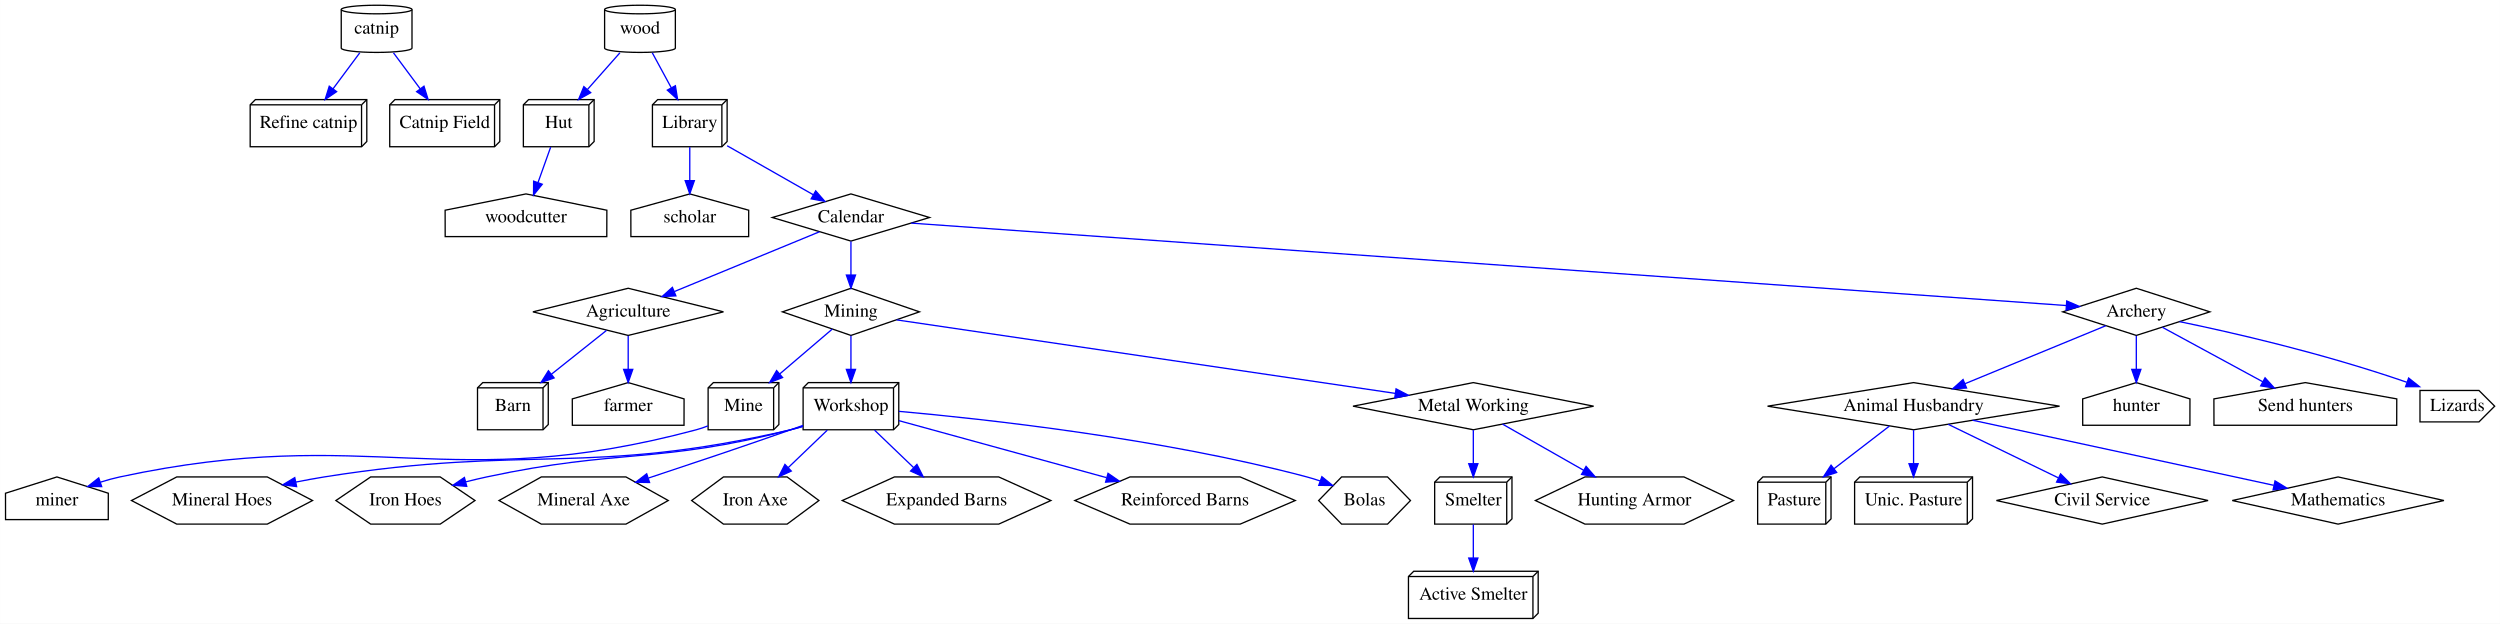
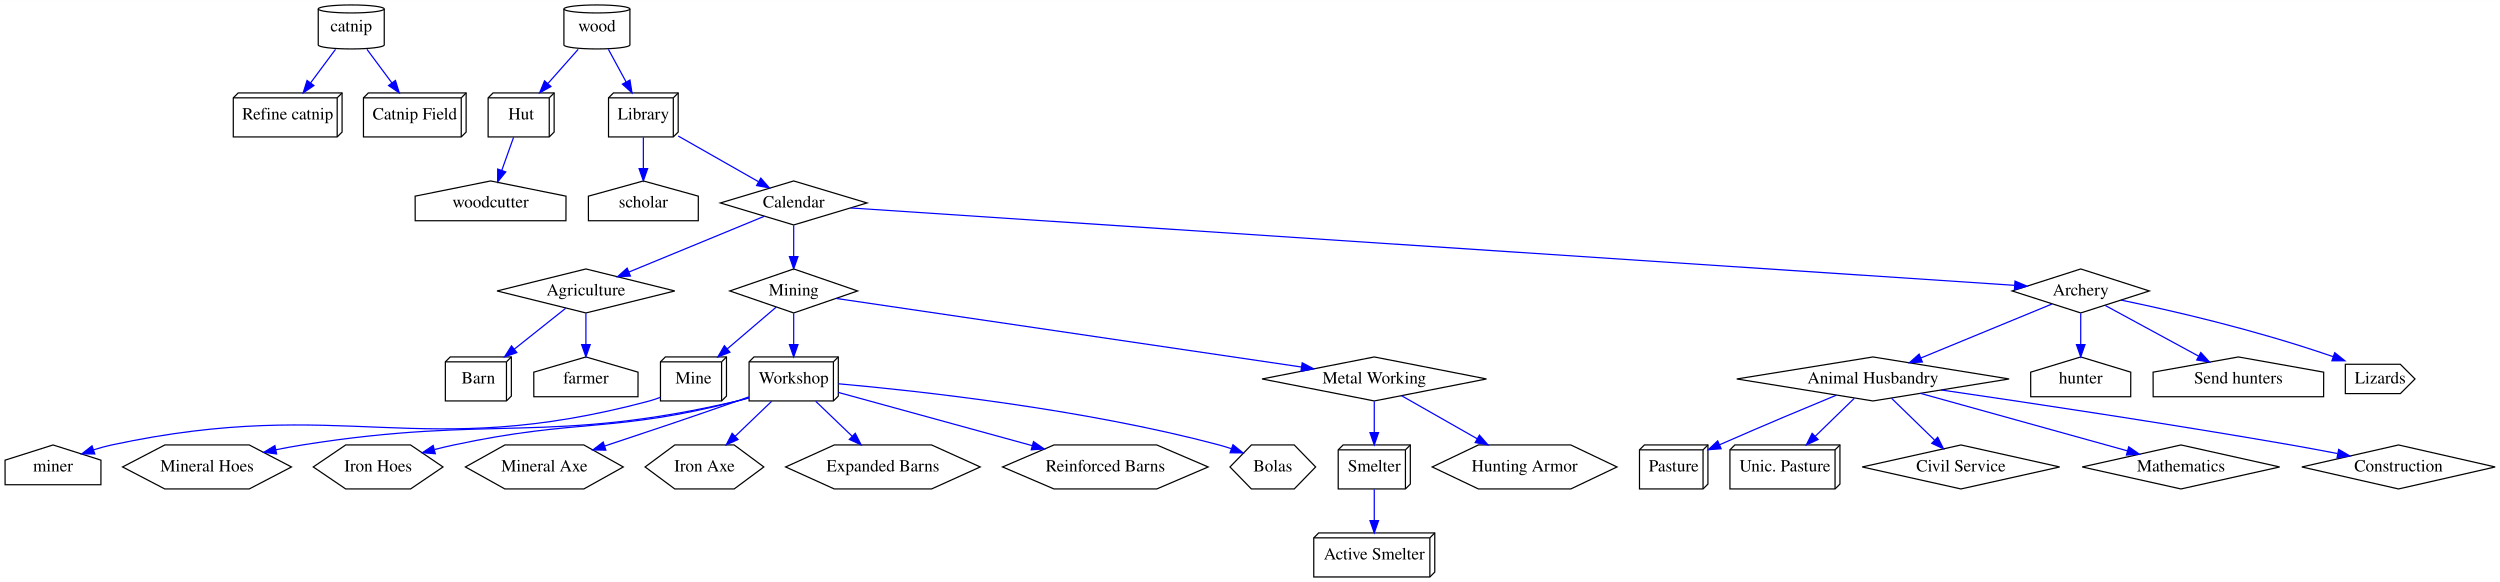
- <svg xmlns="http://www.w3.org/2000/svg" width="1908pt" height="476pt" viewBox="0.00 0.00 1907.87 476.00">
+ <svg xmlns="http://www.w3.org/2000/svg" width="2045pt" height="476pt" viewBox="0.00 0.00 2045.41 476.00">
  <g id="graph0" class="graph" transform="scale(1 1) rotate(0) translate(4 472)">
-     <polygon fill="white" stroke="transparent" points="-4,4 -4,-472 1903.87,-472 1903.87,4 -4,4" />
+     <polygon fill="white" stroke="transparent" points="-4,4 -4,-472 2041.41,-472 2041.41,4 -4,4" />
    <g id="node1" class="node">
      <path fill="none" stroke="black" d="M310.37,-464.73C310.37,-466.53 298.26,-468 283.37,-468 268.47,-468 256.37,-466.53 256.37,-464.73 256.37,-464.73 256.37,-435.27 256.37,-435.27 256.37,-433.47 268.47,-432 283.37,-432 298.26,-432 310.37,-433.47 310.37,-435.27 310.37,-435.27 310.37,-464.73 310.37,-464.73" />
      <path fill="none" stroke="black" d="M310.37,-464.73C310.37,-462.92 298.26,-461.45 283.37,-461.45 268.47,-461.45 256.37,-462.92 256.37,-464.73" />
      <text text-anchor="middle" x="283.37" y="-446.3" font-family="Times,serif" font-size="14.00">catnip</text>
    </g>
    <g id="node2" class="node">
      <polygon fill="none" stroke="black" points="275.87,-396 190.87,-396 186.87,-392 186.87,-360 271.87,-360 275.87,-364 275.87,-396" />
      <polyline fill="none" stroke="black" points="271.87,-392 186.87,-392 " />
      <polyline fill="none" stroke="black" points="271.87,-392 271.87,-360 " />
      <polyline fill="none" stroke="black" points="271.87,-392 275.87,-396 " />
      <text text-anchor="middle" x="231.37" y="-374.3" font-family="Times,serif" font-size="14.00">Refine catnip</text>
    </g>
    <g id="edge1" class="edge">
      <path fill="none" stroke="blue" d="M270.51,-431.7C264.34,-423.39 256.83,-413.28 250.04,-404.14" />
      <polygon fill="blue" stroke="blue" points="252.84,-402.04 244.07,-396.1 247.23,-406.22 252.84,-402.04" />
    </g>
    <g id="node3" class="node">
      <polygon fill="none" stroke="black" points="377.37,-396 297.37,-396 293.37,-392 293.37,-360 373.37,-360 377.37,-364 377.37,-396" />
      <polyline fill="none" stroke="black" points="373.37,-392 293.37,-392 " />
      <polyline fill="none" stroke="black" points="373.37,-392 373.37,-360 " />
      <polyline fill="none" stroke="black" points="373.37,-392 377.37,-396 " />
      <text text-anchor="middle" x="335.37" y="-374.3" font-family="Times,serif" font-size="14.00">Catnip Field</text>
    </g>
    <g id="edge2" class="edge">
      <path fill="none" stroke="blue" d="M296.22,-431.7C302.39,-423.39 309.9,-413.28 316.69,-404.14" />
      <polygon fill="blue" stroke="blue" points="319.51,-406.22 322.66,-396.1 313.89,-402.04 319.51,-406.22" />
    </g>
    <g id="node4" class="node">
      <path fill="none" stroke="black" d="M511.37,-464.73C511.37,-466.53 499.26,-468 484.37,-468 469.47,-468 457.37,-466.53 457.37,-464.73 457.37,-464.73 457.37,-435.27 457.37,-435.27 457.37,-433.47 469.47,-432 484.37,-432 499.26,-432 511.37,-433.47 511.37,-435.27 511.37,-435.27 511.37,-464.73 511.37,-464.73" />
      <path fill="none" stroke="black" d="M511.37,-464.73C511.37,-462.92 499.26,-461.45 484.37,-461.45 469.47,-461.45 457.37,-462.92 457.37,-464.73" />
      <text text-anchor="middle" x="484.37" y="-446.3" font-family="Times,serif" font-size="14.00">wood</text>
    </g>
    <g id="node5" class="node">
      <polygon fill="none" stroke="black" points="449.37,-396 399.37,-396 395.37,-392 395.37,-360 445.37,-360 449.37,-364 449.37,-396" />
      <polyline fill="none" stroke="black" points="445.37,-392 395.37,-392 " />
      <polyline fill="none" stroke="black" points="445.37,-392 445.37,-360 " />
      <polyline fill="none" stroke="black" points="445.37,-392 449.37,-396 " />
      <text text-anchor="middle" x="422.37" y="-374.3" font-family="Times,serif" font-size="14.00">Hut</text>
    </g>
    <g id="edge3" class="edge">
      <path fill="none" stroke="blue" d="M469.04,-431.7C461.61,-423.3 452.54,-413.07 444.39,-403.86" />
      <polygon fill="blue" stroke="blue" points="446.77,-401.27 437.51,-396.1 441.53,-405.91 446.77,-401.27" />
    </g>
    <g id="node6" class="node">
      <polygon fill="none" stroke="black" points="550.87,-396 497.87,-396 493.87,-392 493.87,-360 546.87,-360 550.87,-364 550.87,-396" />
      <polyline fill="none" stroke="black" points="546.87,-392 493.87,-392 " />
      <polyline fill="none" stroke="black" points="546.87,-392 546.87,-360 " />
      <polyline fill="none" stroke="black" points="546.87,-392 550.87,-396 " />
      <text text-anchor="middle" x="522.37" y="-374.3" font-family="Times,serif" font-size="14.00">Library</text>
    </g>
    <g id="edge4" class="edge">
      <path fill="none" stroke="blue" d="M493.76,-431.7C498.13,-423.64 503.42,-413.89 508.26,-404.98" />
      <polygon fill="blue" stroke="blue" points="511.39,-406.56 513.08,-396.1 505.23,-403.22 511.39,-406.56" />
    </g>
    <g id="node18" class="node">
      <polygon fill="none" stroke="black" points="459.09,-311.56 397.37,-324 335.65,-311.56 335.7,-291.44 459.03,-291.44 459.09,-311.56" />
      <text text-anchor="middle" x="397.37" y="-302.3" font-family="Times,serif" font-size="14.00">woodcutter</text>
    </g>
    <g id="edge12" class="edge">
      <path fill="none" stroke="blue" d="M416.19,-359.7C413.29,-351.58 409.77,-341.74 406.57,-332.76" />
      <polygon fill="blue" stroke="blue" points="409.79,-331.38 403.13,-323.14 403.2,-333.74 409.79,-331.38" />
    </g>
    <g id="node19" class="node">
      <polygon fill="none" stroke="black" points="567.34,-311.56 522.37,-324 477.39,-311.56 477.43,-291.44 567.3,-291.44 567.34,-311.56" />
      <text text-anchor="middle" x="522.37" y="-302.3" font-family="Times,serif" font-size="14.00">scholar</text>
    </g>
    <g id="edge13" class="edge">
      <path fill="none" stroke="blue" d="M522.37,-359.7C522.37,-351.98 522.37,-342.71 522.37,-334.11" />
      <polygon fill="blue" stroke="blue" points="525.87,-334.1 522.37,-324.1 518.87,-334.1 525.87,-334.1" />
    </g>
    <g id="node26" class="node">
      <polygon fill="none" stroke="black" points="645.37,-324 585.37,-306 645.37,-288 705.36,-306 645.37,-324" />
      <text text-anchor="middle" x="645.37" y="-302.3" font-family="Times,serif" font-size="14.00">Calendar</text>
    </g>
    <g id="edge19" class="edge">
      <path fill="none" stroke="blue" d="M550.89,-360.76C570.62,-349.54 596.77,-334.65 616.56,-323.39" />
      <polygon fill="blue" stroke="blue" points="618.47,-326.33 625.43,-318.34 615.01,-320.25 618.47,-326.33" />
    </g>
    <g id="node7" class="node">
      <polygon fill="none" stroke="black" points="475.37,-252 402.64,-234 475.37,-216 548.09,-234 475.37,-252" />
      <text text-anchor="middle" x="475.37" y="-230.3" font-family="Times,serif" font-size="14.00">Agriculture</text>
    </g>
    <g id="node8" class="node">
      <polygon fill="none" stroke="black" points="414.37,-180 364.37,-180 360.37,-176 360.37,-144 410.37,-144 414.37,-148 414.37,-180" />
      <polyline fill="none" stroke="black" points="410.37,-176 360.37,-176 " />
      <polyline fill="none" stroke="black" points="410.37,-176 410.37,-144 " />
      <polyline fill="none" stroke="black" points="410.37,-176 414.37,-180 " />
      <text text-anchor="middle" x="387.37" y="-158.3" font-family="Times,serif" font-size="14.00">Barn</text>
    </g>
    <g id="edge5" class="edge">
      <path fill="none" stroke="blue" d="M458.81,-219.83C446.99,-210.43 430.77,-197.53 416.77,-186.39" />
      <polygon fill="blue" stroke="blue" points="418.84,-183.57 408.84,-180.08 414.49,-189.05 418.84,-183.57" />
    </g>
    <g id="node20" class="node">
      <polygon fill="none" stroke="black" points="518.02,-167.56 475.37,-180 432.71,-167.56 432.75,-147.44 517.98,-147.44 518.02,-167.56" />
      <text text-anchor="middle" x="475.37" y="-158.3" font-family="Times,serif" font-size="14.00">farmer</text>
    </g>
    <g id="edge14" class="edge">
      <path fill="none" stroke="blue" d="M475.37,-215.7C475.37,-207.98 475.37,-198.71 475.37,-190.11" />
      <polygon fill="blue" stroke="blue" points="478.87,-190.1 475.37,-180.1 471.87,-190.1 478.87,-190.1" />
    </g>
    <g id="node9" class="node">
      <polygon fill="none" stroke="black" points="645.37,-252 593.08,-234 645.37,-216 697.65,-234 645.37,-252" />
      <text text-anchor="middle" x="645.37" y="-230.3" font-family="Times,serif" font-size="14.00">Mining</text>
    </g>
    <g id="node10" class="node">
      <polygon fill="none" stroke="black" points="590.37,-180 540.37,-180 536.37,-176 536.37,-144 586.37,-144 590.37,-148 590.37,-180" />
      <polyline fill="none" stroke="black" points="586.37,-176 536.37,-176 " />
      <polyline fill="none" stroke="black" points="586.37,-176 586.37,-144 " />
      <polyline fill="none" stroke="black" points="586.37,-176 590.37,-180 " />
      <text text-anchor="middle" x="563.37" y="-158.3" font-family="Times,serif" font-size="14.00">Mine</text>
    </g>
    <g id="edge6" class="edge">
      <path fill="none" stroke="blue" d="M631.08,-220.81C620.03,-211.38 604.4,-198.03 590.94,-186.54" />
      <polygon fill="blue" stroke="blue" points="593.2,-183.87 583.32,-180.03 588.65,-189.19 593.2,-183.87" />
    </g>
    <g id="node11" class="node">
      <polygon fill="none" stroke="black" points="681.87,-180 612.87,-180 608.87,-176 608.87,-144 677.87,-144 681.87,-148 681.87,-180" />
      <polyline fill="none" stroke="black" points="677.87,-176 608.87,-176 " />
      <polyline fill="none" stroke="black" points="677.87,-176 677.87,-144 " />
      <polyline fill="none" stroke="black" points="677.87,-176 681.87,-180 " />
      <text text-anchor="middle" x="645.37" y="-158.3" font-family="Times,serif" font-size="14.00">Workshop</text>
    </g>
    <g id="edge7" class="edge">
      <path fill="none" stroke="blue" d="M645.37,-215.7C645.37,-207.98 645.37,-198.71 645.37,-190.11" />
      <polygon fill="blue" stroke="blue" points="648.87,-190.1 645.37,-180.1 641.87,-190.1 648.87,-190.1" />
    </g>
    <g id="node12" class="node">
      <polygon fill="none" stroke="black" points="1120.37,-180 1028.53,-162 1120.37,-144 1212.2,-162 1120.37,-180" />
      <text text-anchor="middle" x="1120.37" y="-158.3" font-family="Times,serif" font-size="14.00">Metal Working</text>
    </g>
    <g id="edge24" class="edge">
      <path fill="none" stroke="blue" d="M680.29,-227.85C760.87,-215.98 960.51,-186.56 1060.83,-171.77" />
      <polygon fill="blue" stroke="blue" points="1061.42,-175.22 1070.8,-170.3 1060.4,-168.3 1061.42,-175.22" />
    </g>
    <g id="node23" class="node">
      <polygon fill="none" stroke="black" points="78.6,-95.56 39.37,-108 0.13,-95.56 0.17,-75.44 78.56,-75.44 78.6,-95.56" />
      <text text-anchor="middle" x="39.37" y="-86.3" font-family="Times,serif" font-size="14.00">miner</text>
    </g>
    <g id="edge16" class="edge">
      <path fill="none" stroke="blue" d="M536.23,-146.95C533.29,-145.8 530.3,-144.79 527.37,-144 337.82,-93.29 279.22,-149.1 87.37,-108 82.54,-106.97 77.54,-105.58 72.66,-104.03" />
      <polygon fill="blue" stroke="blue" points="73.54,-100.63 62.94,-100.72 71.28,-107.26 73.54,-100.63" />
    </g>
-     <g id="node29" class="node">
+     <g id="node30" class="node">
      <polygon fill="none" stroke="black" points="234.46,-90 199.91,-108 130.82,-108 96.28,-90 130.82,-72 199.91,-72 234.46,-90" />
      <text text-anchor="middle" x="165.37" y="-86.3" font-family="Times,serif" font-size="14.00">Mineral Hoes</text>
    </g>
-     <g id="edge27" class="edge">
+     <g id="edge28" class="edge">
      <path fill="none" stroke="blue" d="M608.71,-146.52C605.58,-145.57 602.43,-144.71 599.37,-144 444.43,-108.15 400.42,-132.97 243.37,-108 236.31,-106.88 228.93,-105.52 221.64,-104.06" />
      <polygon fill="blue" stroke="blue" points="222.31,-100.63 211.81,-102.03 220.89,-107.48 222.31,-100.63" />
    </g>
-     <g id="node30" class="node">
+     <g id="node31" class="node">
      <polygon fill="none" stroke="black" points="358.44,-90 331.9,-108 278.83,-108 252.3,-90 278.83,-72 331.9,-72 358.44,-90" />
      <text text-anchor="middle" x="305.37" y="-86.3" font-family="Times,serif" font-size="14.00">Iron Hoes</text>
    </g>
-     <g id="edge28" class="edge">
+     <g id="edge29" class="edge">
      <path fill="none" stroke="blue" d="M608.66,-146.7C605.54,-145.71 602.41,-144.79 599.37,-144 498.37,-117.78 469.4,-129.83 367.37,-108 362.24,-106.9 356.92,-105.64 351.63,-104.3" />
      <polygon fill="blue" stroke="blue" points="352.15,-100.82 341.59,-101.67 350.37,-107.59 352.15,-100.82" />
    </g>
-     <g id="node31" class="node">
+     <g id="node32" class="node">
      <polygon fill="none" stroke="black" points="505.95,-90 473.66,-108 409.07,-108 376.78,-90 409.07,-72 473.66,-72 505.95,-90" />
      <text text-anchor="middle" x="441.37" y="-86.3" font-family="Times,serif" font-size="14.00">Mineral Axe</text>
    </g>
-     <g id="edge29" class="edge">
+     <g id="edge30" class="edge">
      <path fill="none" stroke="blue" d="M608.74,-147.35C605.58,-146.21 602.42,-145.08 599.37,-144 563.17,-131.24 522.06,-117.48 490.85,-107.17" />
      <polygon fill="blue" stroke="blue" points="491.68,-103.76 481.09,-103.95 489.49,-110.41 491.68,-103.76" />
    </g>
-     <g id="node32" class="node">
+     <g id="node33" class="node">
      <polygon fill="none" stroke="black" points="620.93,-90 596.65,-108 548.08,-108 523.8,-90 548.08,-72 596.65,-72 620.93,-90" />
      <text text-anchor="middle" x="572.37" y="-86.3" font-family="Times,serif" font-size="14.00">Iron Axe</text>
    </g>
-     <g id="edge30" class="edge">
+     <g id="edge31" class="edge">
      <path fill="none" stroke="blue" d="M627.32,-143.7C618.3,-135.05 607.25,-124.45 597.42,-115.03" />
      <polygon fill="blue" stroke="blue" points="599.84,-112.5 590.2,-108.1 595,-117.55 599.84,-112.5" />
    </g>
-     <g id="node33" class="node">
+     <g id="node34" class="node">
      <polygon fill="none" stroke="black" points="797.97,-90 758.17,-108 678.56,-108 638.76,-90 678.56,-72 758.17,-72 797.97,-90" />
      <text text-anchor="middle" x="718.37" y="-86.3" font-family="Times,serif" font-size="14.00">Expanded Barns</text>
    </g>
-     <g id="edge31" class="edge">
+     <g id="edge32" class="edge">
      <path fill="none" stroke="blue" d="M663.41,-143.7C672.43,-135.05 683.48,-124.45 693.31,-115.03" />
      <polygon fill="blue" stroke="blue" points="695.73,-117.55 700.53,-108.1 690.89,-112.5 695.73,-117.55" />
    </g>
-     <g id="node34" class="node">
+     <g id="node35" class="node">
      <polygon fill="none" stroke="black" points="984.47,-90 942.42,-108 858.31,-108 816.26,-90 858.31,-72 942.42,-72 984.47,-90" />
      <text text-anchor="middle" x="900.37" y="-86.3" font-family="Times,serif" font-size="14.00">Reinforced Barns</text>
    </g>
-     <g id="edge32" class="edge">
+     <g id="edge33" class="edge">
      <path fill="none" stroke="blue" d="M681.9,-150.97C723.26,-139.62 791.26,-120.95 840.42,-107.46" />
      <polygon fill="blue" stroke="blue" points="841.58,-110.77 850.3,-104.74 839.73,-104.02 841.58,-110.77" />
    </g>
-     <g id="node35" class="node">
+     <g id="node36" class="node">
      <polygon fill="none" stroke="black" points="1072.41,-90 1054.89,-108 1019.84,-108 1002.32,-90 1019.84,-72 1054.89,-72 1072.41,-90" />
      <text text-anchor="middle" x="1037.37" y="-86.3" font-family="Times,serif" font-size="14.00">Bolas</text>
    </g>
-     <g id="edge33" class="edge">
+     <g id="edge34" class="edge">
      <path fill="none" stroke="blue" d="M681.97,-158.06C745.98,-152.35 882.04,-137.61 993.37,-108 996.71,-107.11 1000.15,-106.05 1003.57,-104.9" />
      <polygon fill="blue" stroke="blue" points="1004.79,-108.18 1013.01,-101.49 1002.42,-101.6 1004.79,-108.18" />
    </g>
    <g id="node13" class="node">
      <polygon fill="none" stroke="black" points="1149.87,-108 1094.87,-108 1090.87,-104 1090.87,-72 1145.87,-72 1149.87,-76 1149.87,-108" />
      <polyline fill="none" stroke="black" points="1145.87,-104 1090.87,-104 " />
      <polyline fill="none" stroke="black" points="1145.87,-104 1145.87,-72 " />
      <polyline fill="none" stroke="black" points="1145.87,-104 1149.87,-108 " />
      <text text-anchor="middle" x="1120.37" y="-86.3" font-family="Times,serif" font-size="14.00">Smelter</text>
    </g>
    <g id="edge8" class="edge">
      <path fill="none" stroke="blue" d="M1120.37,-143.7C1120.37,-135.98 1120.37,-126.71 1120.37,-118.11" />
      <polygon fill="blue" stroke="blue" points="1123.87,-118.1 1120.37,-108.1 1116.87,-118.1 1123.87,-118.1" />
    </g>
-     <g id="node36" class="node">
+     <g id="node37" class="node">
      <polygon fill="none" stroke="black" points="1318.96,-90 1281.16,-108 1205.57,-108 1167.77,-90 1205.57,-72 1281.16,-72 1318.96,-90" />
      <text text-anchor="middle" x="1243.37" y="-86.3" font-family="Times,serif" font-size="14.00">Hunting Armor</text>
    </g>
-     <g id="edge34" class="edge">
+     <g id="edge35" class="edge">
      <path fill="none" stroke="blue" d="M1142.64,-148.32C1159.89,-138.51 1184.2,-124.67 1204.62,-113.05" />
      <polygon fill="blue" stroke="blue" points="1206.43,-116.05 1213.39,-108.06 1202.97,-109.96 1206.43,-116.05" />
    </g>
    <g id="node14" class="node">
      <polygon fill="none" stroke="black" points="1169.87,-36 1074.87,-36 1070.87,-32 1070.87,0 1165.87,0 1169.87,-4 1169.87,-36" />
      <polyline fill="none" stroke="black" points="1165.87,-32 1070.87,-32 " />
      <polyline fill="none" stroke="black" points="1165.87,-32 1165.87,0 " />
      <polyline fill="none" stroke="black" points="1165.87,-32 1169.87,-36 " />
      <text text-anchor="middle" x="1120.37" y="-14.3" font-family="Times,serif" font-size="14.00">Active Smelter</text>
    </g>
    <g id="edge9" class="edge">
      <path fill="none" stroke="blue" d="M1120.37,-71.7C1120.37,-63.98 1120.37,-54.71 1120.37,-46.11" />
      <polygon fill="blue" stroke="blue" points="1123.87,-46.1 1120.37,-36.1 1116.87,-46.1 1123.87,-46.1" />
    </g>
    <g id="node15" class="node">
-       <polygon fill="none" stroke="black" points="1456.37,-180 1344.93,-162 1456.37,-144 1567.8,-162 1456.37,-180" />
-       <text text-anchor="middle" x="1456.37" y="-158.3" font-family="Times,serif" font-size="14.00">Animal Husbandry</text>
+       <polygon fill="none" stroke="black" points="1528.37,-180 1416.93,-162 1528.37,-144 1639.8,-162 1528.37,-180" />
+       <text text-anchor="middle" x="1528.37" y="-158.3" font-family="Times,serif" font-size="14.00">Animal Husbandry</text>
    </g>
    <g id="node16" class="node">
      <polygon fill="none" stroke="black" points="1393.37,-108 1341.37,-108 1337.37,-104 1337.37,-72 1389.37,-72 1393.37,-76 1393.37,-108" />
      <polyline fill="none" stroke="black" points="1389.37,-104 1337.37,-104 " />
      <polyline fill="none" stroke="black" points="1389.37,-104 1389.37,-72 " />
      <polyline fill="none" stroke="black" points="1389.37,-104 1393.37,-108 " />
      <text text-anchor="middle" x="1365.37" y="-86.3" font-family="Times,serif" font-size="14.00">Pasture</text>
    </g>
    <g id="edge10" class="edge">
-       <path fill="none" stroke="blue" d="M1437.95,-146.83C1425.79,-137.48 1409.58,-125.01 1395.56,-114.23" />
-       <polygon fill="blue" stroke="blue" points="1397.67,-111.44 1387.61,-108.11 1393.4,-116.98 1397.67,-111.44" />
+       <path fill="none" stroke="blue" d="M1498.46,-148.74C1474.76,-138.96 1440.6,-124.7 1402.77,-108.12" />
+       <polygon fill="blue" stroke="blue" points="1404.17,-104.91 1393.6,-104.09 1401.35,-111.32 1404.17,-104.91" />
    </g>
    <g id="node17" class="node">
      <polygon fill="none" stroke="black" points="1501.37,-108 1415.37,-108 1411.37,-104 1411.37,-72 1497.37,-72 1501.37,-76 1501.37,-108" />
      <polyline fill="none" stroke="black" points="1497.37,-104 1411.37,-104 " />
      <polyline fill="none" stroke="black" points="1497.37,-104 1497.37,-72 " />
      <polyline fill="none" stroke="black" points="1497.37,-104 1501.37,-108 " />
      <text text-anchor="middle" x="1456.37" y="-86.3" font-family="Times,serif" font-size="14.00">Unic. Pasture</text>
    </g>
    <g id="edge11" class="edge">
-       <path fill="none" stroke="blue" d="M1456.37,-143.7C1456.37,-135.98 1456.37,-126.71 1456.37,-118.11" />
-       <polygon fill="blue" stroke="blue" points="1459.87,-118.1 1456.37,-108.1 1452.87,-118.1 1459.87,-118.1" />
+       <path fill="none" stroke="blue" d="M1513.1,-146.15C1503.86,-137.18 1491.87,-125.52 1481.29,-115.23" />
+       <polygon fill="blue" stroke="blue" points="1483.5,-112.5 1473.89,-108.04 1478.62,-117.52 1483.5,-112.5" />
    </g>
    <g id="node27" class="node">
      <polygon fill="none" stroke="black" points="1600.37,-108 1519.59,-90 1600.37,-72 1681.14,-90 1600.37,-108" />
      <text text-anchor="middle" x="1600.37" y="-86.3" font-family="Times,serif" font-size="14.00">Civil Service</text>
    </g>
    <g id="edge25" class="edge">
-       <path fill="none" stroke="blue" d="M1482.78,-148.16C1506.39,-136.68 1541.12,-119.8 1566.72,-107.36" />
-       <polygon fill="blue" stroke="blue" points="1568.58,-110.34 1576.04,-102.83 1565.52,-104.05 1568.58,-110.34" />
+       <path fill="none" stroke="blue" d="M1543.63,-146.15C1553.83,-136.24 1567.39,-123.06 1578.7,-112.06" />
+       <polygon fill="blue" stroke="blue" points="1581.37,-114.35 1586.1,-104.87 1576.49,-109.33 1581.37,-114.35" />
    </g>
    <g id="node28" class="node">
      <polygon fill="none" stroke="black" points="1780.37,-108 1699.59,-90 1780.37,-72 1861.14,-90 1780.37,-108" />
      <text text-anchor="middle" x="1780.37" y="-86.3" font-family="Times,serif" font-size="14.00">Mathematics</text>
    </g>
    <g id="edge26" class="edge">
-       <path fill="none" stroke="blue" d="M1501.42,-151.27C1561.86,-138.21 1668.83,-115.1 1731.27,-101.61" />
-       <polygon fill="blue" stroke="blue" points="1732.24,-104.98 1741.27,-99.45 1730.76,-98.14 1732.24,-104.98" />
+       <path fill="none" stroke="blue" d="M1567.19,-150.22C1612.95,-137.51 1688.79,-116.44 1736.59,-103.16" />
+       <polygon fill="blue" stroke="blue" points="1737.65,-106.5 1746.35,-100.45 1735.78,-99.75 1737.65,-106.5" />
+     </g>
+     <g id="node29" class="node">
+       <polygon fill="none" stroke="black" points="1958.37,-108 1879.27,-90 1958.37,-72 2037.46,-90 1958.37,-108" />
+       <text text-anchor="middle" x="1958.37" y="-86.3" font-family="Times,serif" font-size="14.00">Construction</text>
+     </g>
+     <g id="edge27" class="edge">
+       <path fill="none" stroke="blue" d="M1584.15,-153C1651.94,-143.14 1769.74,-125.51 1870.37,-108 1882.7,-105.85 1895.98,-103.38 1908.38,-100.99" />
+       <polygon fill="blue" stroke="blue" points="1909.41,-104.36 1918.56,-99.01 1908.07,-97.48 1909.41,-104.36" />
    </g>
    <g id="node21" class="node">
-       <polygon fill="none" stroke="black" points="1626.37,-252 1570.23,-234 1626.37,-216 1682.5,-234 1626.37,-252" />
-       <text text-anchor="middle" x="1626.37" y="-230.3" font-family="Times,serif" font-size="14.00">Archery</text>
+       <polygon fill="none" stroke="black" points="1698.37,-252 1642.23,-234 1698.37,-216 1754.5,-234 1698.37,-252" />
+       <text text-anchor="middle" x="1698.37" y="-230.3" font-family="Times,serif" font-size="14.00">Archery</text>
    </g>
    <g id="edge23" class="edge">
-       <path fill="none" stroke="blue" d="M1603.08,-223.41C1575.44,-212.03 1528.9,-192.87 1495.65,-179.18" />
-       <polygon fill="blue" stroke="blue" points="1496.8,-175.87 1486.22,-175.29 1494.14,-182.34 1496.8,-175.87" />
+       <path fill="none" stroke="blue" d="M1675.08,-223.41C1647.44,-212.03 1600.9,-192.87 1567.65,-179.18" />
+       <polygon fill="blue" stroke="blue" points="1568.8,-175.87 1558.22,-175.29 1566.14,-182.34 1568.8,-175.87" />
    </g>
    <g id="node22" class="node">
-       <polygon fill="none" stroke="black" points="1667.31,-167.56 1626.37,-180 1585.42,-167.56 1585.46,-147.44 1667.27,-147.44 1667.31,-167.56" />
-       <text text-anchor="middle" x="1626.37" y="-158.3" font-family="Times,serif" font-size="14.00">hunter</text>
+       <polygon fill="none" stroke="black" points="1739.31,-167.56 1698.37,-180 1657.42,-167.56 1657.46,-147.44 1739.27,-147.44 1739.31,-167.56" />
+       <text text-anchor="middle" x="1698.37" y="-158.3" font-family="Times,serif" font-size="14.00">hunter</text>
    </g>
    <g id="edge15" class="edge">
-       <path fill="none" stroke="blue" d="M1626.37,-215.7C1626.37,-207.98 1626.37,-198.71 1626.37,-190.11" />
-       <polygon fill="blue" stroke="blue" points="1629.87,-190.1 1626.37,-180.1 1622.87,-190.1 1629.87,-190.1" />
+       <path fill="none" stroke="blue" d="M1698.37,-215.7C1698.37,-207.98 1698.37,-198.71 1698.37,-190.11" />
+       <polygon fill="blue" stroke="blue" points="1701.87,-190.1 1698.37,-180.1 1694.87,-190.1 1701.87,-190.1" />
    </g>
    <g id="node24" class="node">
-       <polygon fill="none" stroke="black" points="1825.15,-167.56 1755.37,-180 1685.58,-167.56 1685.64,-147.44 1825.09,-147.44 1825.15,-167.56" />
-       <text text-anchor="middle" x="1755.37" y="-158.3" font-family="Times,serif" font-size="14.00">Send hunters</text>
+       <polygon fill="none" stroke="black" points="1897.15,-167.56 1827.37,-180 1757.58,-167.56 1757.64,-147.44 1897.09,-147.44 1897.15,-167.56" />
+       <text text-anchor="middle" x="1827.37" y="-158.3" font-family="Times,serif" font-size="14.00">Send hunters</text>
    </g>
    <g id="edge17" class="edge">
-       <path fill="none" stroke="blue" d="M1646.24,-222.22C1666.67,-211.13 1698.82,-193.69 1722.94,-180.6" />
-       <polygon fill="blue" stroke="blue" points="1724.63,-183.66 1731.75,-175.82 1721.29,-177.51 1724.63,-183.66" />
+       <path fill="none" stroke="blue" d="M1718.24,-222.22C1738.67,-211.13 1770.82,-193.69 1794.94,-180.6" />
+       <polygon fill="blue" stroke="blue" points="1796.63,-183.66 1803.75,-175.82 1793.29,-177.51 1796.63,-183.66" />
    </g>
    <g id="node25" class="node">
-       <polygon fill="none" stroke="black" points="1887.87,-174 1842.87,-174 1842.87,-150 1887.87,-150 1899.87,-162 1887.87,-174" />
-       <text text-anchor="middle" x="1871.37" y="-158.3" font-family="Times,serif" font-size="14.00">Lizards</text>
+       <polygon fill="none" stroke="black" points="1959.87,-174 1914.87,-174 1914.87,-150 1959.87,-150 1971.87,-162 1959.87,-174" />
+       <text text-anchor="middle" x="1943.37" y="-158.3" font-family="Times,serif" font-size="14.00">Lizards</text>
    </g>
    <g id="edge18" class="edge">
-       <path fill="none" stroke="blue" d="M1659.34,-226.53C1698.87,-218.36 1767.15,-202.92 1832.82,-180.26" />
-       <polygon fill="blue" stroke="blue" points="1834.21,-183.49 1842.49,-176.87 1831.89,-176.88 1834.21,-183.49" />
+       <path fill="none" stroke="blue" d="M1731.34,-226.53C1770.87,-218.36 1839.15,-202.92 1904.82,-180.26" />
+       <polygon fill="blue" stroke="blue" points="1906.21,-183.49 1914.49,-176.87 1903.89,-176.88 1906.21,-183.49" />
    </g>
    <g id="edge20" class="edge">
      <path fill="none" stroke="blue" d="M621.37,-295.12C592.46,-283.22 543.66,-263.12 510.51,-249.47" />
      <polygon fill="blue" stroke="blue" points="511.77,-246.2 501.19,-245.63 509.1,-252.68 511.77,-246.2" />
    </g>
    <g id="edge22" class="edge">
      <path fill="none" stroke="blue" d="M645.37,-287.7C645.37,-279.98 645.37,-270.71 645.37,-262.11" />
      <polygon fill="blue" stroke="blue" points="648.87,-262.1 645.37,-252.1 641.87,-262.1 648.87,-262.1" />
    </g>
    <g id="edge21" class="edge">
-       <path fill="none" stroke="blue" d="M691.37,-301.72C853.68,-290.14 1399.2,-251.21 1572.82,-238.82" />
-       <polygon fill="blue" stroke="blue" points="1573.26,-242.3 1582.99,-238.1 1572.76,-235.32 1573.26,-242.3" />
+       <path fill="none" stroke="blue" d="M691.97,-301.9C863.67,-290.49 1460.44,-250.82 1644.13,-238.61" />
+       <polygon fill="blue" stroke="blue" points="1644.61,-242.08 1654.36,-237.93 1644.15,-235.1 1644.61,-242.08" />
    </g>
  </g>
</svg>
